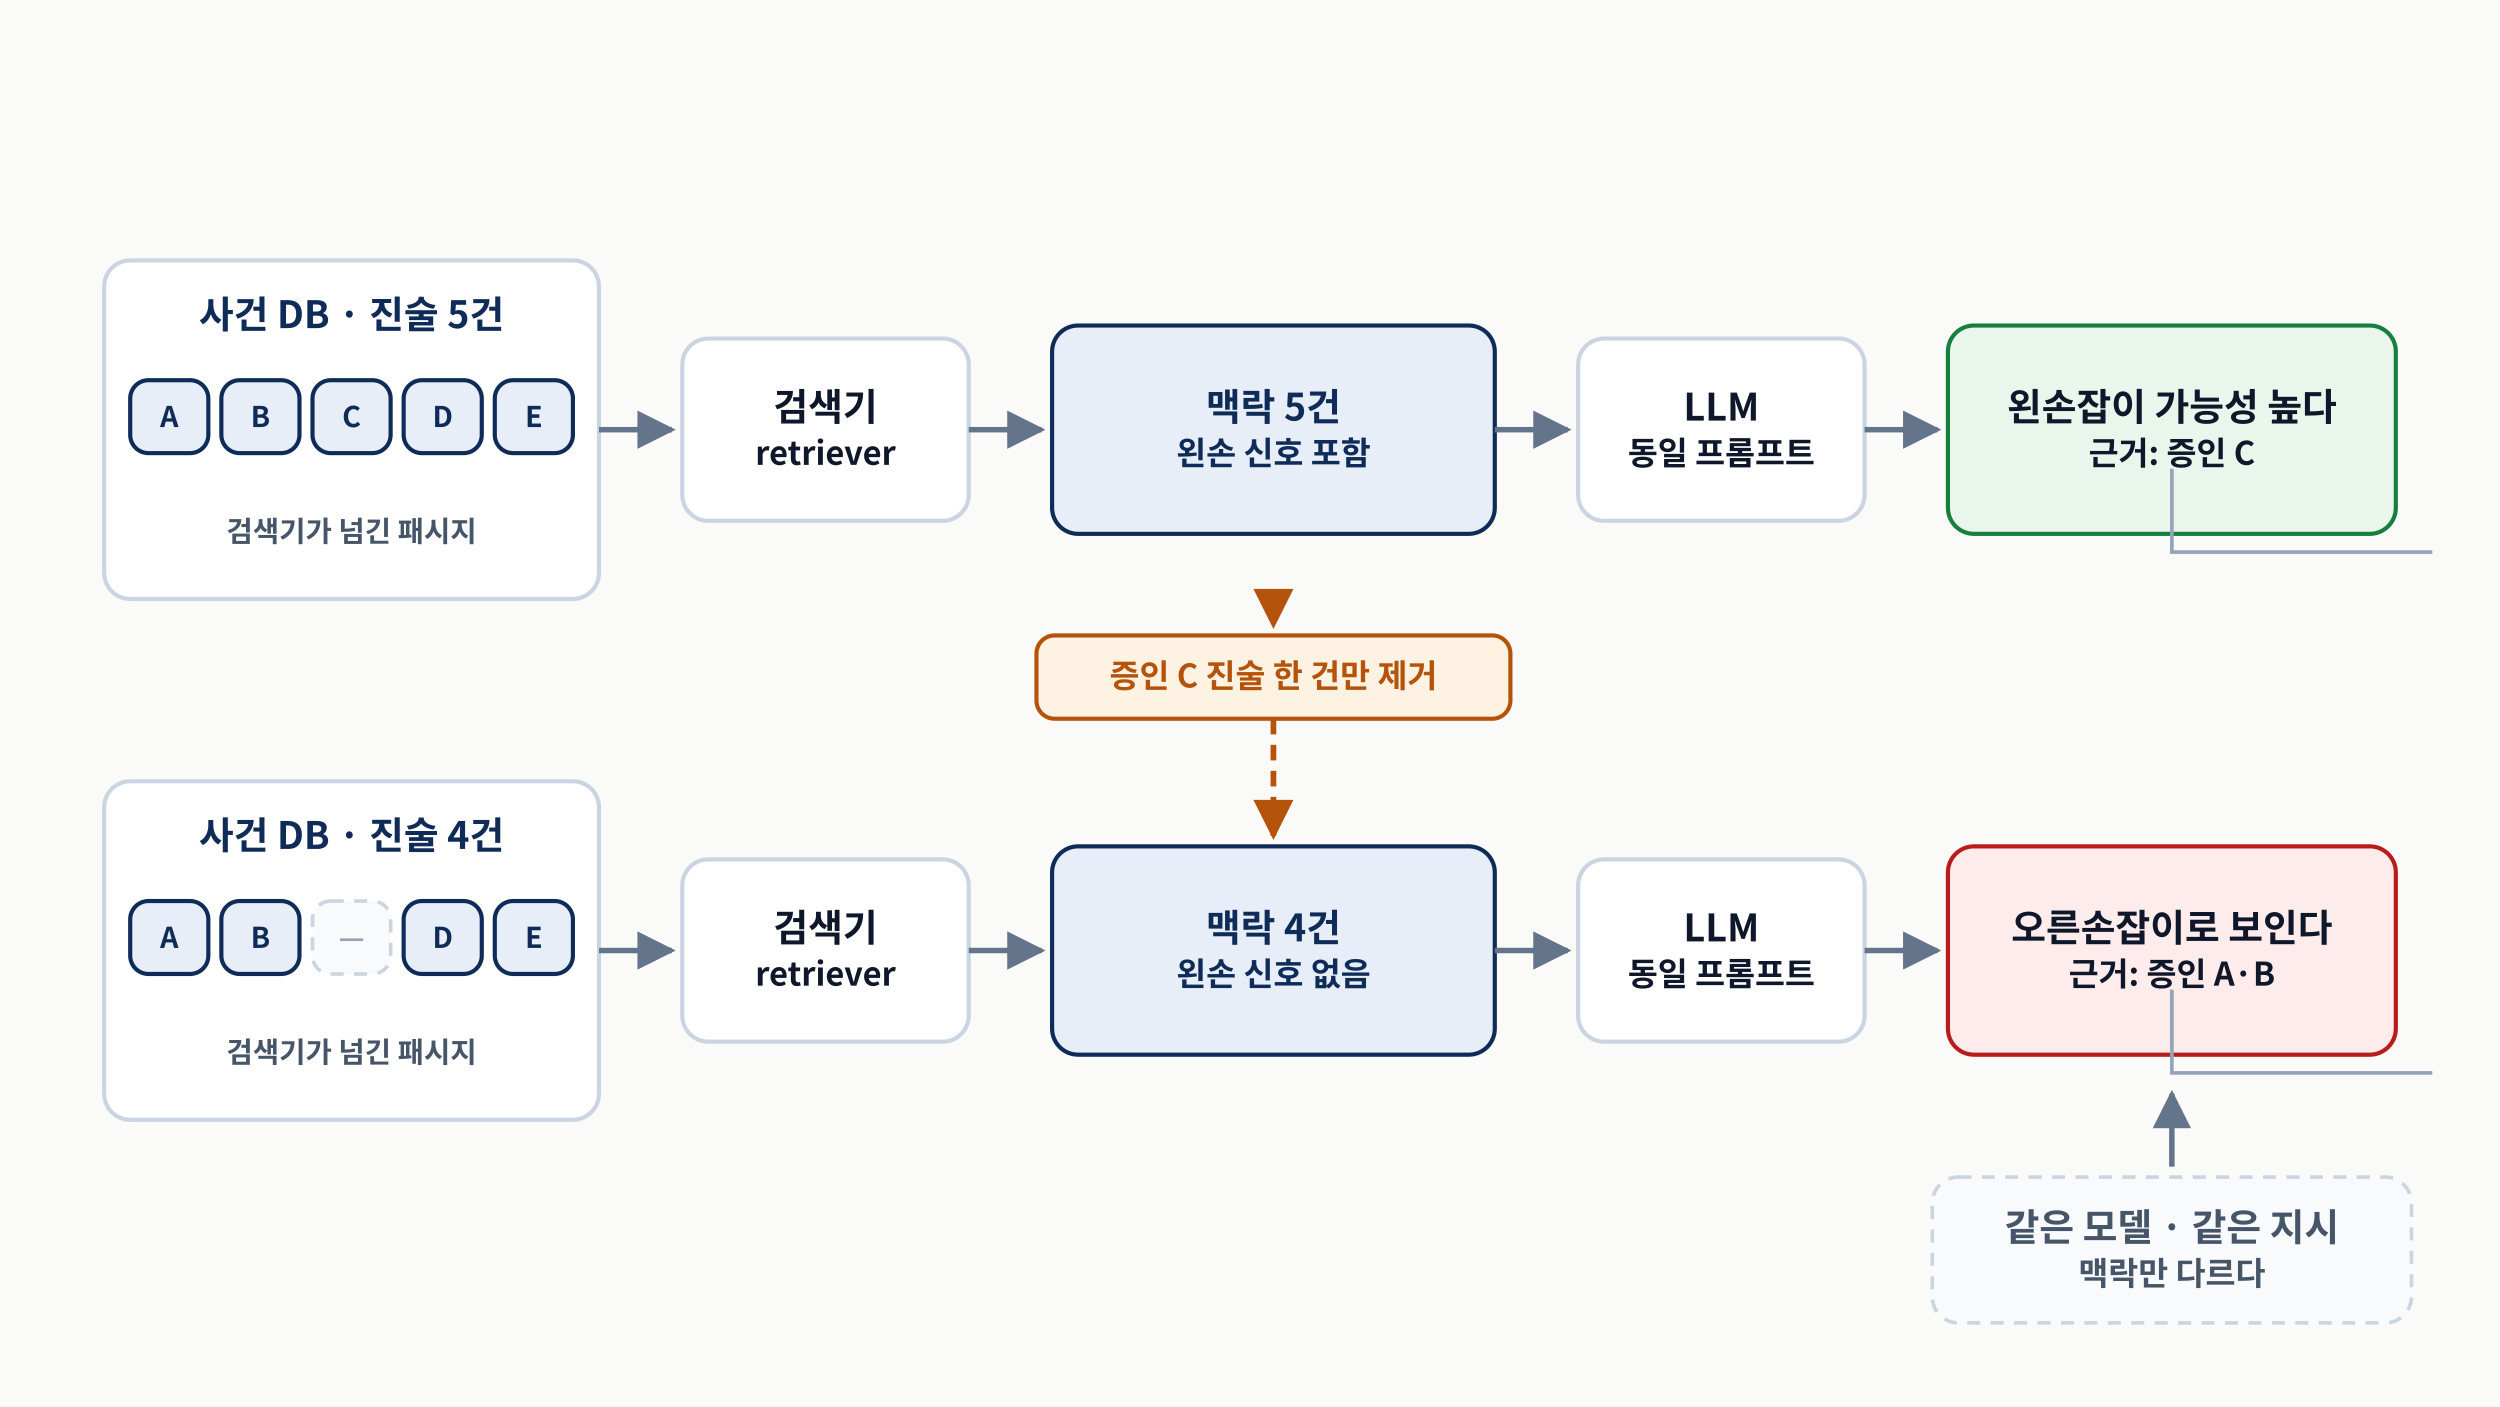
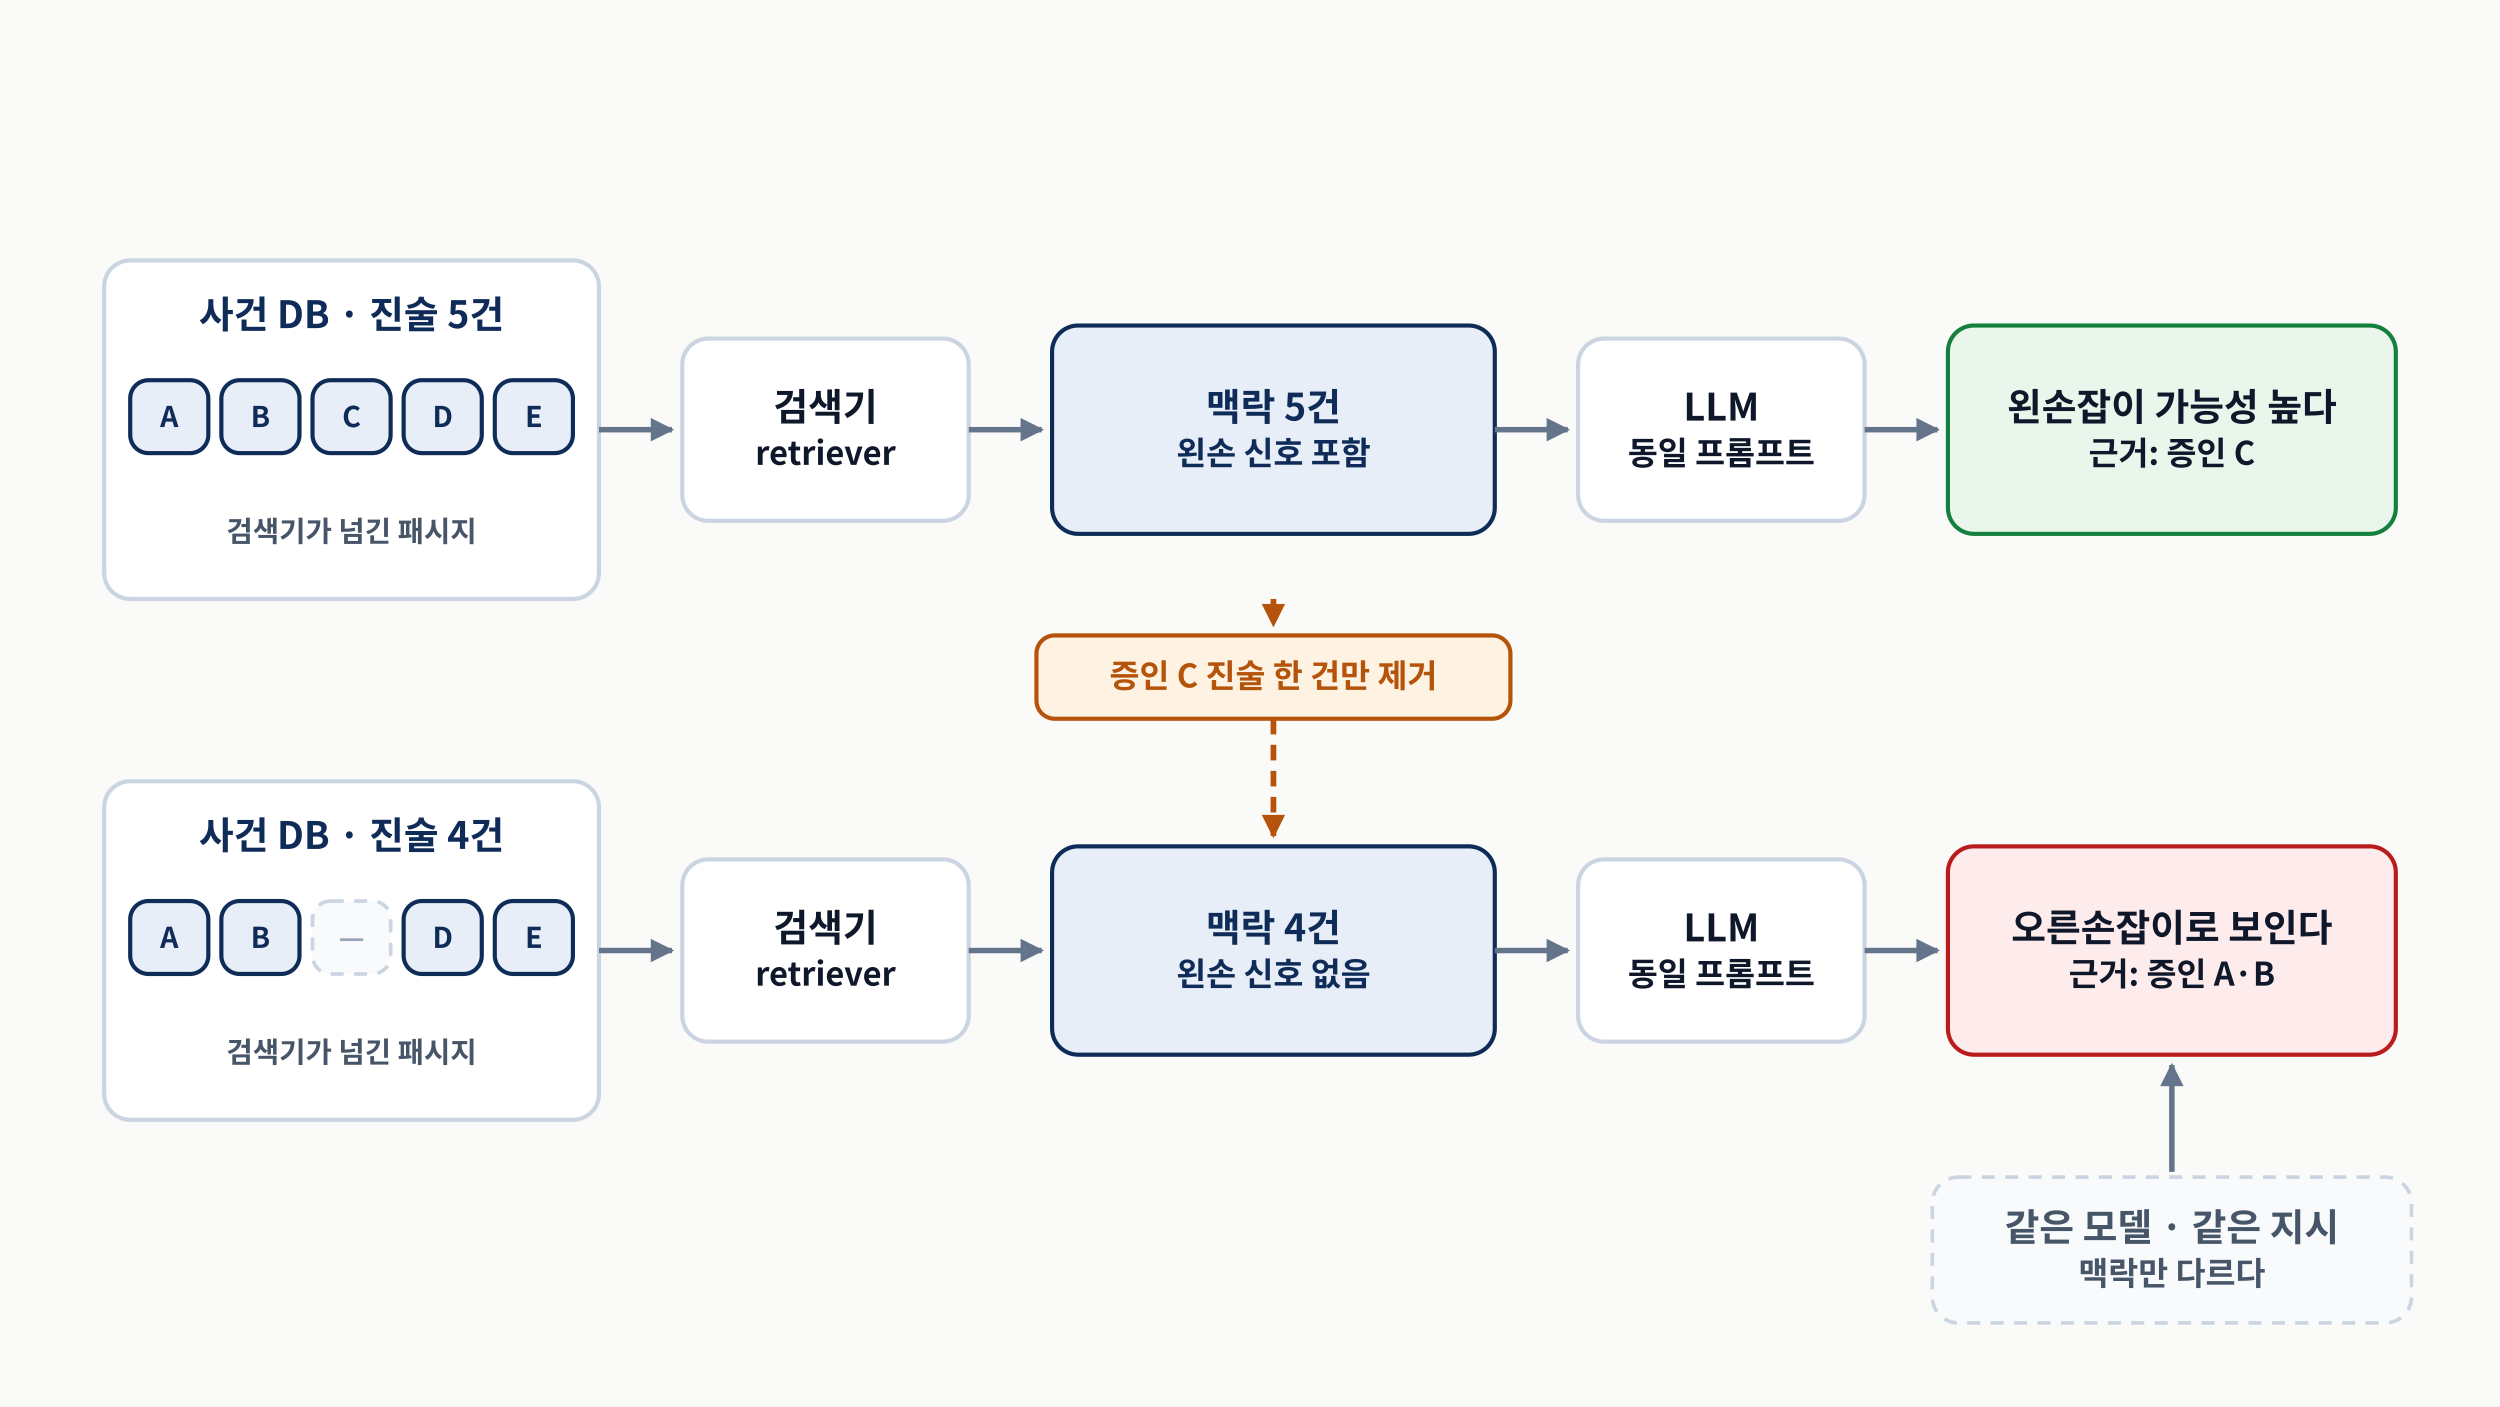
<svg xmlns="http://www.w3.org/2000/svg" viewBox="0 0 960 540" role="img" aria-labelledby="figTitle figDesc">
  <style>
    .t{font-family:'Noto Sans CJK KR','Apple SD Gothic Neo','Malgun Gothic','Noto Sans KR',NanumGothic,Inter,system-ui,sans-serif}
    .mono{font-family:'SFMono-Regular',Consolas,'Liberation Mono',Menlo,monospace}
    .h{font-size:17px;font-weight:900}
    .m{font-size:14.5px;font-weight:800}
    .s{font-size:12.5px;font-weight:700}
    .xs{font-size:11px;font-weight:700}
    .box{fill:#ffffff;stroke:#cbd5e1;stroke-width:1.6}
    .lane{fill:#f1f5f9;stroke:#cbd5e1;stroke-width:1.4}
    .fill-navy{fill:#0f2c59;stroke:#0f2c59;stroke-width:1.6}
    .fill-tint{fill:#e8eef7;stroke:#0f2c59;stroke-width:1.6}
    .fill-warn{fill:#fef3e2;stroke:#b45309;stroke-width:1.6}
    .fill-bad{fill:#fdeceb;stroke:#b91c1c;stroke-width:1.6}
    .fill-ok{fill:#eaf5ec;stroke:#15803d;stroke-width:1.6}
    .fill-mute{fill:#f8fafc;stroke:#cbd5e1;stroke-width:1.4;stroke-dasharray:5 4}
    .arw{stroke:#64748b;stroke-width:2.1;fill:none;marker-end:url(#ah)}
    .arw-navy{stroke:#0f2c59;stroke-width:2.6;fill:none;marker-end:url(#ahn)}
    .arw-bad{stroke:#b91c1c;stroke-width:2.2;fill:none;marker-end:url(#ahb);stroke-dasharray:6 4}
    .arw-warn{stroke:#b45309;stroke-width:2.2;fill:none;marker-end:url(#ahw);stroke-dasharray:6 4}
    .tick{stroke:#94a3b8;stroke-width:1.4;fill:none}
    .an-s{text-anchor:start}
    .an-m{text-anchor:middle}
    .an-e{text-anchor:end}
  </style>
  <defs>
-     <marker id="ah" viewBox="0 0 10 10" refX="9" refY="5" markerWidth="7" markerHeight="7" orient="auto-start-reverse">
+     <marker id="ah" viewBox="0 0 10 10" refX="9" refY="5" markerUnits="userSpaceOnUse" markerWidth="9" markerHeight="9" orient="auto-start-reverse">
      <path d="M0 0L10 5L0 10z" fill="#64748b" />
    </marker>
-     <marker id="ahn" viewBox="0 0 10 10" refX="9" refY="5" markerWidth="7" markerHeight="7" orient="auto-start-reverse">
+     <marker id="ahn" viewBox="0 0 10 10" refX="9" refY="5" markerUnits="userSpaceOnUse" markerWidth="9" markerHeight="9" orient="auto-start-reverse">
      <path d="M0 0L10 5L0 10z" fill="#0f2c59" />
    </marker>
-     <marker id="ahb" viewBox="0 0 10 10" refX="9" refY="5" markerWidth="7" markerHeight="7" orient="auto-start-reverse">
+     <marker id="ahb" viewBox="0 0 10 10" refX="9" refY="5" markerUnits="userSpaceOnUse" markerWidth="9" markerHeight="9" orient="auto-start-reverse">
      <path d="M0 0L10 5L0 10z" fill="#b91c1c" />
    </marker>
-     <marker id="ahw" viewBox="0 0 10 10" refX="9" refY="5" markerWidth="7" markerHeight="7" orient="auto-start-reverse">
+     <marker id="ahw" viewBox="0 0 10 10" refX="9" refY="5" markerUnits="userSpaceOnUse" markerWidth="9" markerHeight="9" orient="auto-start-reverse">
      <path d="M0 0L10 5L0 10z" fill="#b45309" />
    </marker>
  </defs>
  <rect width="960" height="540" fill="#fafaf9" />
  <rect class="box" x="40" y="100" width="190" height="130" rx="10" />
  <text class="t m an-m" x="135.0" y="126" fill="#0f2c59">사건 DB · 진술 5건</text>
  <rect class="fill-tint" x="50" y="146" width="30" height="28" rx="7" />
  <text class="t xs an-m" x="65.0" y="164.0" fill="#0f2c59">A</text>
  <rect class="fill-tint" x="85" y="146" width="30" height="28" rx="7" />
  <text class="t xs an-m" x="100.0" y="164.0" fill="#0f2c59">B</text>
  <rect class="fill-tint" x="120" y="146" width="30" height="28" rx="7" />
  <text class="t xs an-m" x="135.0" y="164.0" fill="#0f2c59">C</text>
  <rect class="fill-tint" x="155" y="146" width="30" height="28" rx="7" />
  <text class="t xs an-m" x="170.0" y="164.0" fill="#0f2c59">D</text>
  <rect class="fill-tint" x="190" y="146" width="30" height="28" rx="7" />
  <text class="t xs an-m" x="205.0" y="164.0" fill="#0f2c59">E</text>
  <text class="t xs an-m" x="135.0" y="208" fill="#475569">검색기가 넘긴 패시지</text>
  <rect class="box" x="262" y="130" width="110" height="70" rx="10" />
  <text class="t m an-m" x="317.0" y="161.5" fill="#0f172a">검색기</text>
  <text class="t s an-m" x="317.0" y="178.5" fill="#0f172a">retriever</text>
  <rect class="fill-tint" x="404" y="125" width="170" height="80" rx="10" />
  <text class="t m an-m" x="489.0" y="161.5" fill="#0f2c59">맥락 5건</text>
  <text class="t s an-m" x="489.0" y="178.5" fill="#0f2c59">왼손 신호 포함</text>
  <rect class="box" x="606" y="130" width="110" height="70" rx="10" />
  <text class="t m an-m" x="661.0" y="161.5" fill="#0f172a">LLM</text>
  <text class="t s an-m" x="661.0" y="178.5" fill="#0f172a">동일 프롬프트</text>
  <rect class="fill-ok" x="748" y="125" width="172" height="80" rx="10" />
  <text class="t m an-m" x="834.0" y="161.5" fill="#0f172a">왼손잡이 가능성 높다</text>
  <text class="t s an-m" x="834.0" y="178.5" fill="#0f172a">근거: 증인 C</text>
  <path class="arw" d="M230 165L258 165" />
  <path class="arw" d="M372 165L400 165" />
  <path class="arw" d="M574 165L602 165" />
  <path class="arw" d="M716 165L744 165" />
  <rect class="box" x="40" y="300" width="190" height="130" rx="10" />
  <text class="t m an-m" x="135.0" y="326" fill="#0f2c59">사건 DB · 진술 4건</text>
  <rect class="fill-tint" x="50" y="346" width="30" height="28" rx="7" />
  <text class="t xs an-m" x="65.0" y="364.0" fill="#0f2c59">A</text>
  <rect class="fill-tint" x="85" y="346" width="30" height="28" rx="7" />
  <text class="t xs an-m" x="100.0" y="364.0" fill="#0f2c59">B</text>
  <rect class="fill-mute" x="120" y="346" width="30" height="28" rx="7" />
  <text class="t xs an-m" x="135.0" y="364.0" fill="#94a3b8">—</text>
  <rect class="fill-tint" x="155" y="346" width="30" height="28" rx="7" />
  <text class="t xs an-m" x="170.0" y="364.0" fill="#0f2c59">D</text>
  <rect class="fill-tint" x="190" y="346" width="30" height="28" rx="7" />
  <text class="t xs an-m" x="205.0" y="364.0" fill="#0f2c59">E</text>
  <text class="t xs an-m" x="135.0" y="408" fill="#475569">검색기가 넘긴 패시지</text>
  <rect class="box" x="262" y="330" width="110" height="70" rx="10" />
  <text class="t m an-m" x="317.0" y="361.5" fill="#0f172a">검색기</text>
  <text class="t s an-m" x="317.0" y="378.5" fill="#0f172a">retriever</text>
  <rect class="fill-tint" x="404" y="325" width="170" height="80" rx="10" />
  <text class="t m an-m" x="489.0" y="361.5" fill="#0f2c59">맥락 4건</text>
  <text class="t s an-m" x="489.0" y="378.5" fill="#0f2c59">왼손 신호 없음</text>
  <rect class="box" x="606" y="330" width="110" height="70" rx="10" />
  <text class="t m an-m" x="661.0" y="361.5" fill="#0f172a">LLM</text>
  <text class="t s an-m" x="661.0" y="378.5" fill="#0f172a">동일 프롬프트</text>
  <rect class="fill-bad" x="748" y="325" width="172" height="80" rx="10" />
  <text class="t m an-m" x="834.0" y="361.5" fill="#0f172a">오른손잡이로 보인다</text>
  <text class="t s an-m" x="834.0" y="378.5" fill="#0f172a">근거: 증인 A·B</text>
  <path class="arw" d="M230 365L258 365" />
  <path class="arw" d="M372 365L400 365" />
  <path class="arw" d="M574 365L602 365" />
  <path class="arw" d="M716 365L744 365" />
  <rect class="fill-warn" x="398" y="244" width="182" height="32" rx="7" />
  <text class="t s an-m" x="489.0" y="264.0" fill="#b45309">증인 C 진술 한 건만 제거</text>
  <path class="arw-warn" d="M489.0 230L489.0 240" />
  <path class="arw-warn" d="M489.0 276L489.0 321" />
-   <path class="tick" d="M834.0 180L834.0 212L934 212" />
-   <path class="tick" d="M834.0 380L834.0 412L934 412" />
  <rect class="fill-mute" x="742" y="452" width="184" height="56" rx="10" />
  <text class="t m an-m" x="834.0" y="476.5" fill="#475569">같은 모델 · 같은 지시</text>
  <text class="t s an-m" x="834.0" y="493.5" fill="#475569">맥락만 다르다</text>
-   <path class="arw" d="M834 448L834 420" />
+   <path class="arw" d="M834 450L834 409" />
</svg>
